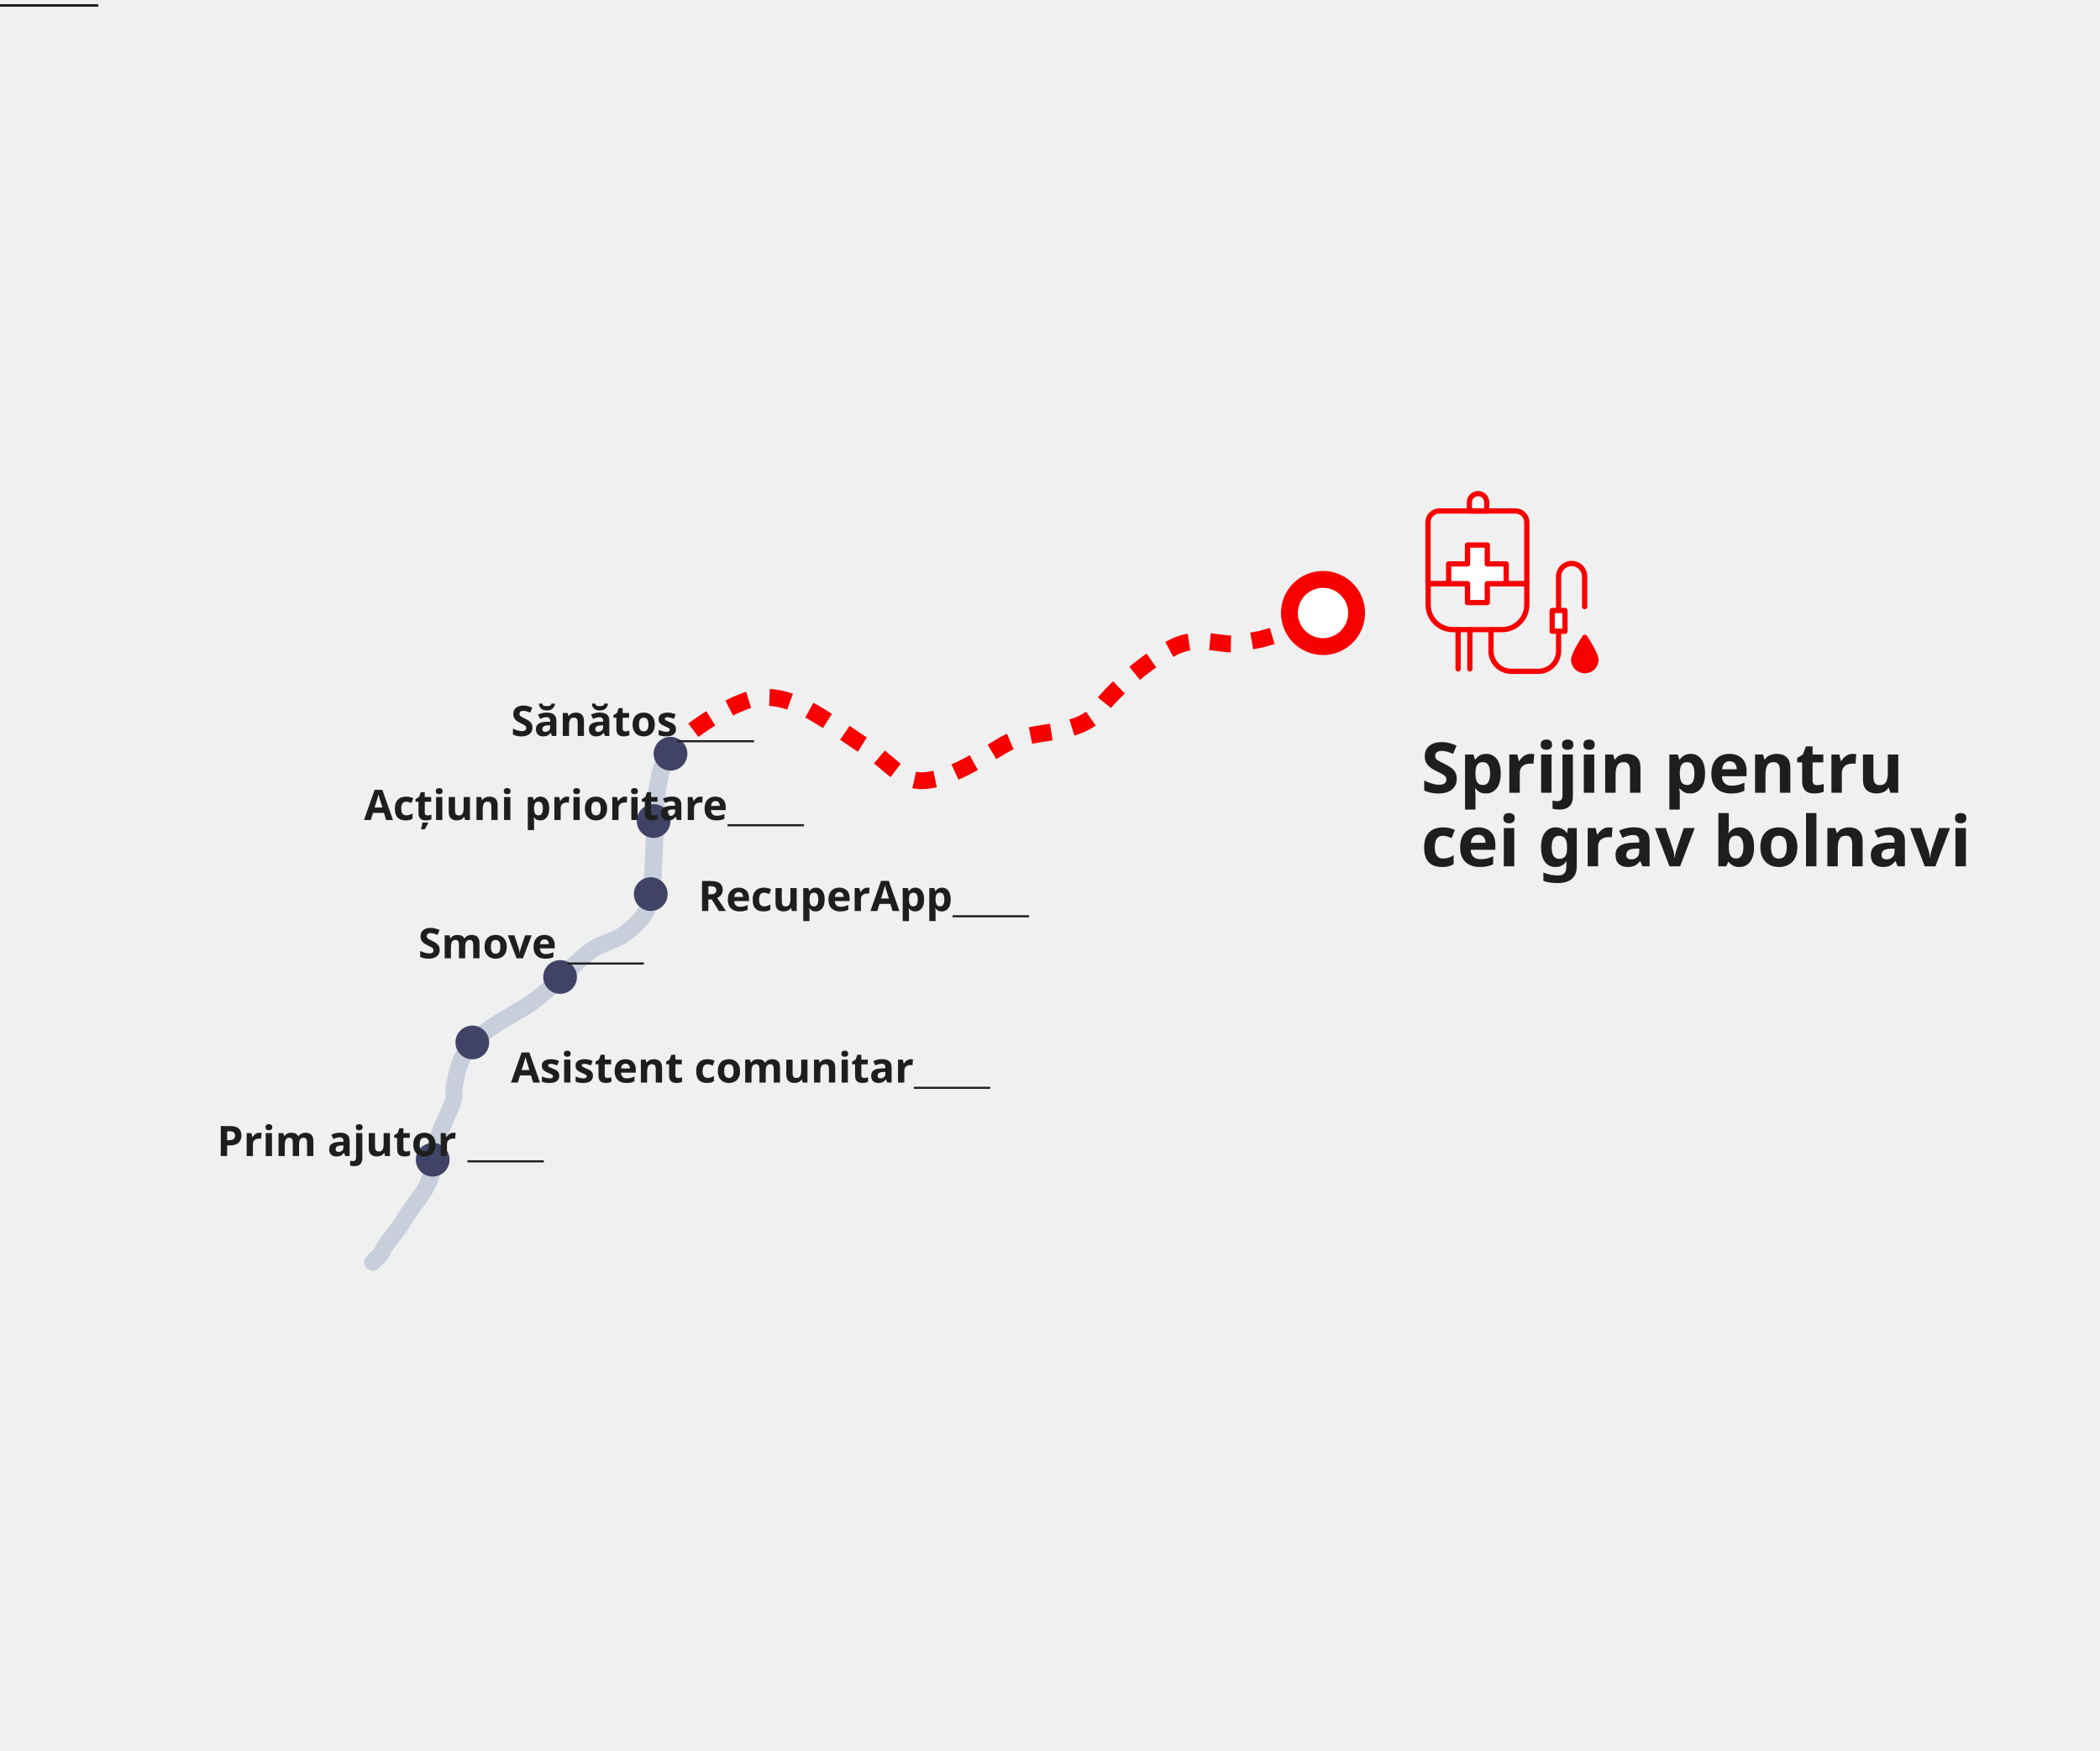
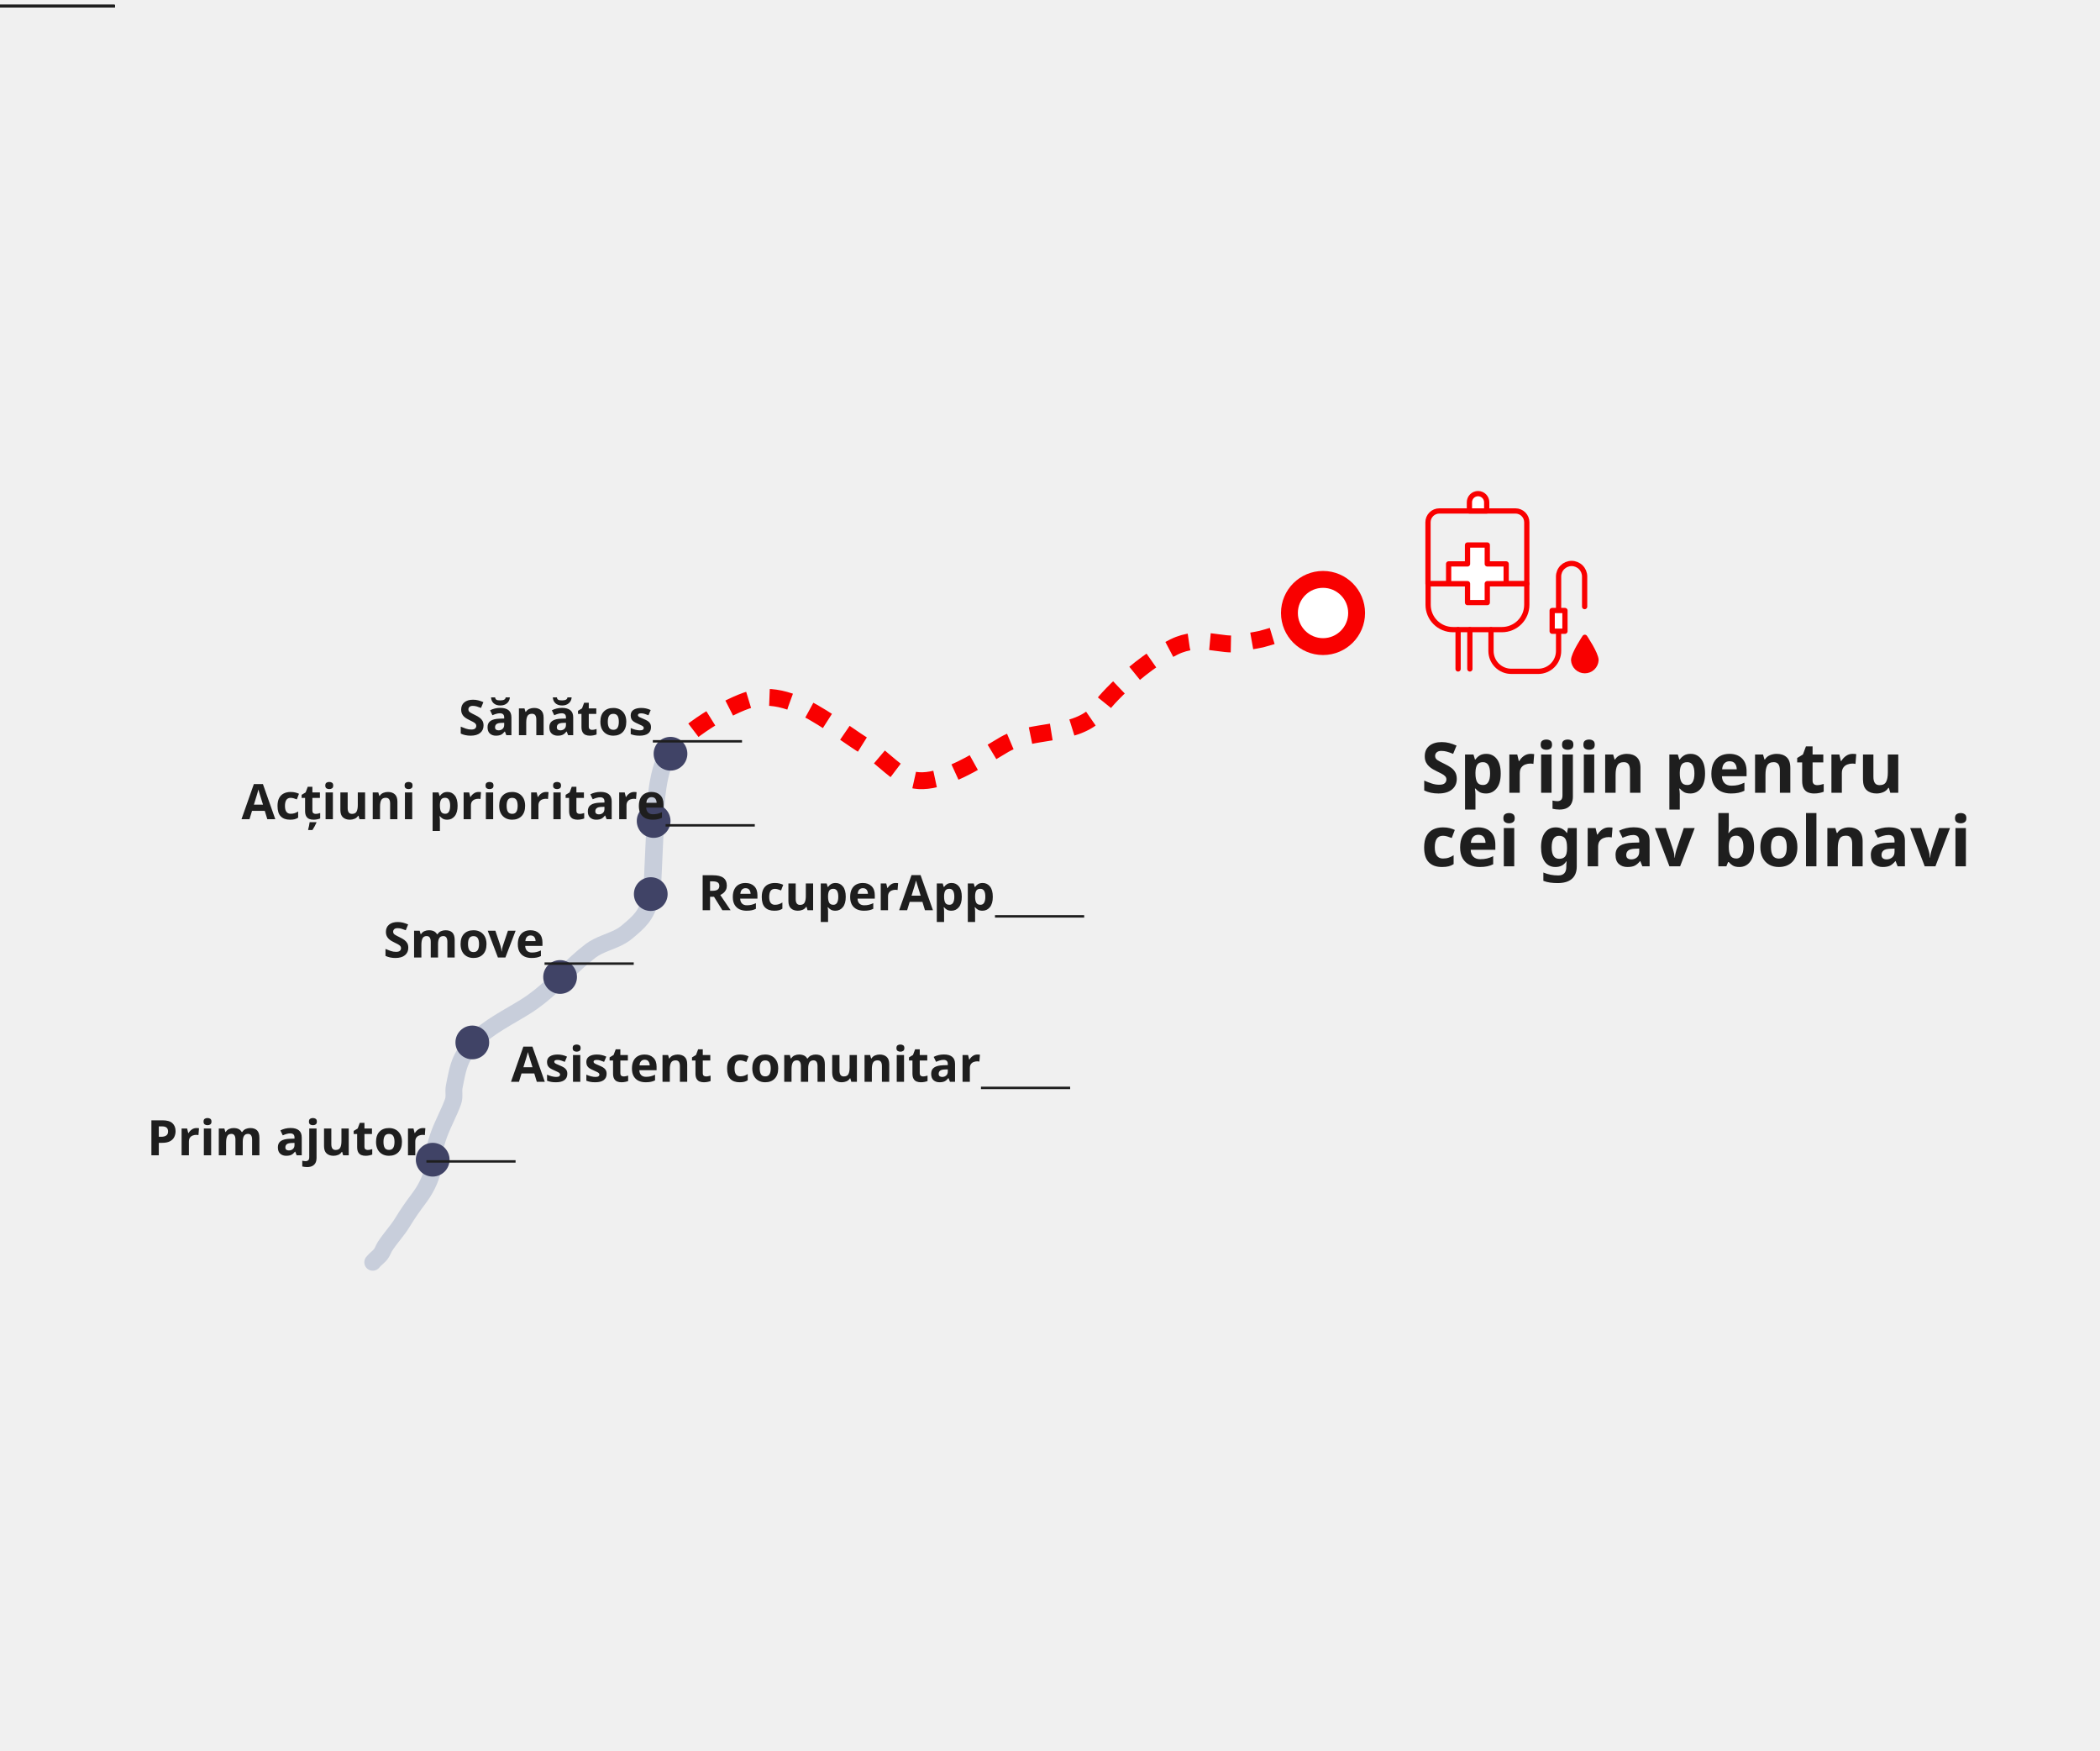
<svg xmlns="http://www.w3.org/2000/svg" width="1200" height="1000" viewBox="0 0 1200 1000" fill="none">
  <g id="segment-health-02-sprijin-pentru-cei-grav-bolnavi">
    <g id="Group 1180">
      <g id="Group 1128">
        <path id="Vector 1" d="M372.5 512.5L374.5 468.5C374.333 459.667 375.7 439.4 382.5 429" stroke="#C8CEDB" stroke-width="10" />
        <path id="Vector" d="M247.717 660.03C247.435 662.78 247.769 665.504 247.203 668.279C246.073 673.958 242.989 679.817 239.34 684.648C235.896 689.222 232.916 693.488 229.96 698.345C226.979 703.253 223.048 707.262 219.99 712.042C219.219 713.224 218.679 714.92 217.883 716.05C216.341 718.235 214.619 719.057 213 721.113" stroke="#C8CEDB" stroke-width="9.641" stroke-miterlimit="10" stroke-linecap="round" stroke-linejoin="round" />
        <path id="Vector_2" d="M270.869 595.067C267.914 598.125 265.396 601.568 263.571 605.551C261.49 610.074 260.565 615.83 259.562 620.79C258.971 623.745 259.948 626.366 258.843 629.45C256.633 635.591 253.318 641.502 251.031 647.644C249.772 650.984 248.692 654.813 247.973 658.308C247.844 658.873 247.767 659.464 247.716 660.03" stroke="#C8CEDB" stroke-width="9.641" stroke-miterlimit="10" stroke-linecap="round" stroke-linejoin="round" />
        <path id="Vector_3" d="M371.5 514C369.316 522.994 365.334 526.583 358.087 532.597C354.412 535.655 349.838 537.171 345.444 538.969C342.617 540.126 339.842 541.385 337.401 543.261C326.813 551.381 318.693 561.121 308.26 569.395C305.793 571.348 303.223 573.198 300.448 574.946C290.683 581.088 279.093 586.587 270.87 595.093" stroke="#C8CEDB" stroke-width="9.641" stroke-miterlimit="10" stroke-linecap="round" stroke-linejoin="round" />
        <path id="Vector_4" d="M379.442 434.278C387.614 420.479 412.232 405.266 426.571 400.229C441.373 395.038 456.124 401.437 469.769 409.943C478.712 415.519 487.192 421.995 494.901 426.672C497.933 428.522 501.402 431.452 504.949 434.484C510.396 439.109 516.05 443.915 520.701 445.251C526.329 446.87 532.985 445.791 539.794 443.427C552.566 438.981 565.903 429.91 573.946 425.31C589.75 416.29 612.749 420.967 626.395 408.041C628.682 405.883 629.684 403.056 631.714 400.717C635.928 395.809 644.974 386.764 655.741 378.9C660.547 375.405 665.686 372.142 670.903 369.572C685.961 362.171 698.784 369.726 708.061 367.465C709.937 367.002 718.083 365.743 720.678 365.126C723.531 364.433 736.611 360.527 746.813 357.006" stroke="#F90000" stroke-width="9.641" stroke-miterlimit="10" stroke-linejoin="round" stroke-dasharray="12.05 12.05" />
        <path id="Vector_5" d="M756.012 369.392C766.614 369.392 775.208 360.798 775.208 350.196C775.208 339.594 766.614 331 756.012 331C745.411 331 736.816 339.594 736.816 350.196C736.816 360.798 745.411 369.392 756.012 369.392Z" fill="white" stroke="#F90000" stroke-width="9.641" stroke-miterlimit="10" stroke-linecap="round" stroke-linejoin="round" />
        <path id="Vector_6" d="M247.255 672.159C252.577 672.159 256.891 667.845 256.891 662.523C256.891 657.2 252.577 652.886 247.255 652.886C241.933 652.886 237.618 657.2 237.618 662.523C237.618 667.845 241.933 672.159 247.255 672.159Z" fill="#404366" />
        <path id="Vector_7" d="M269.893 605.166C275.215 605.166 279.53 600.852 279.53 595.53C279.53 590.208 275.215 585.893 269.893 585.893C264.571 585.893 260.257 590.208 260.257 595.53C260.257 600.852 264.571 605.166 269.893 605.166Z" fill="#404366" />
        <path id="Vector_8" d="M320.055 567.776C325.378 567.776 329.692 563.462 329.692 558.14C329.692 552.818 325.378 548.503 320.055 548.503C314.733 548.503 310.419 552.818 310.419 558.14C310.419 563.462 314.733 567.776 320.055 567.776Z" fill="#404366" />
        <path id="Vector_9" d="M371.863 520.416C377.185 520.416 381.5 516.102 381.5 510.78C381.5 505.458 377.185 501.143 371.863 501.143C366.541 501.143 362.227 505.458 362.227 510.78C362.227 516.102 366.541 520.416 371.863 520.416Z" fill="#404366" />
        <path id="Vector_10" d="M373.506 478.658C378.828 478.658 383.142 474.343 383.142 469.021C383.142 463.699 378.828 459.385 373.506 459.385C368.184 459.385 363.869 463.699 363.869 469.021C363.869 474.343 368.184 478.658 373.506 478.658Z" fill="#404366" />
        <path id="Vector_11" d="M383.143 440.24C388.465 440.24 392.78 435.925 392.78 430.603C392.78 425.281 388.465 420.967 383.143 420.967C377.821 420.967 373.507 425.281 373.507 430.603C373.507 435.925 377.821 440.24 383.143 440.24Z" fill="#404366" />
      </g>
      <text id="Sprijin pentru cei grav bolnavi" fill="#1E1E1E" xml:space="preserve" style="white-space: pre" font-family="Titillium Web" font-size="40" font-weight="600" letter-spacing="0px">
-         <tspan x="812" y="452.9">Sprijin pentru 
- </tspan>
-         <tspan x="812" y="494.9">cei- grav bolnavi</tspan>
+         <tspan x="812" y="452.9">Sprijin pentru</tspan>
+         <tspan x="812" y="494.9">cei grav bolnavi</tspan>
      </text>
-       <text class="btn-project" cursor="pointer" text-decoration="underline" projectid="1" id="Prim ajutor" fill="#1E1E1E" xml:space="preserve" style="white-space: pre" font-family="Titillium Web" font-size="24" font-weight="600" letter-spacing="0px">
-         <tspan x="124" y="660.45">Prim ajutor- </tspan>
+       <text class="btn-project" cursor="pointer" text-decoration="underline" projectid="1" id="Prim ajutor" fill="#1E1E1E" xml:space="preserve" style="white-space: pre" font-family="Titillium Web" font-size="28" font-weight="600" letter-spacing="0px">
+         <tspan x="84" y="660">Prim ajutor</tspan>
      </text>
      <g id="icon-sprijin-pentru-cei-grav-bolnavi 1">
        <path id="Vector_12" d="M872.455 333.473V345.519C872.455 349.278 870.962 352.883 868.304 355.541C865.646 358.199 862.041 359.692 858.282 359.692H830.243C826.484 359.692 822.879 358.199 820.221 355.541C817.564 352.883 816.07 349.278 816.07 345.519V333.473H872.455Z" stroke="#F90000" stroke-width="3" stroke-linecap="round" stroke-linejoin="round" />
        <path id="Vector_13" d="M872.455 298.371V333.472H816V298.371C816 296.654 816.682 295.008 817.896 293.794C819.109 292.58 820.756 291.898 822.472 291.898H866.007C867.719 291.905 869.359 292.589 870.568 293.802C871.777 295.016 872.455 296.658 872.455 298.371Z" stroke="#F90000" stroke-width="3" stroke-linecap="round" stroke-linejoin="round" />
        <path id="Vector_14" d="M849.875 322.154H860.67V333.446H849.875V344.24H838.584V333.446H827.789V322.154H838.584V311.359H849.875V322.154Z" fill="white" stroke="#F90000" stroke-width="3" stroke-linecap="round" stroke-linejoin="round" />
        <path id="Vector_15" d="M844.605 282C845.253 282 845.895 282.128 846.494 282.376C847.093 282.624 847.637 282.988 848.096 283.446C848.554 283.904 848.918 284.449 849.166 285.048C849.414 285.647 849.542 286.289 849.542 286.937V291.897H839.668V286.961C839.665 286.31 839.79 285.666 840.037 285.064C840.284 284.462 840.647 283.915 841.106 283.454C841.564 282.993 842.11 282.628 842.71 282.378C843.311 282.128 843.955 282 844.605 282Z" fill="white" stroke="#F90000" stroke-width="3" stroke-linecap="round" stroke-linejoin="round" />
        <path id="Vector_16" d="M839.926 359.738V382.155" stroke="#F90000" stroke-width="3" stroke-linecap="round" stroke-linejoin="round" />
        <path id="Vector_17" d="M833.195 359.738V382.155" stroke="#F90000" stroke-width="3" stroke-linecap="round" stroke-linejoin="round" />
        <path id="Vector_18" d="M852 359.74V371.882C851.997 373.412 852.296 374.928 852.88 376.342C853.464 377.756 854.322 379.041 855.404 380.123C856.486 381.205 857.771 382.063 859.185 382.647C860.6 383.231 862.115 383.53 863.646 383.527H879.07C882.142 383.502 885.08 382.264 887.244 380.083C889.407 377.902 890.621 374.954 890.621 371.882V329.363C890.621 327.387 891.404 325.492 892.799 324.093C894.194 322.694 896.086 321.905 898.062 321.898C900.038 321.905 901.93 322.694 903.325 324.093C904.72 325.492 905.503 327.387 905.503 329.363V346.536" stroke="#F90000" stroke-width="3" stroke-linecap="round" stroke-linejoin="round" />
        <path id="Vector_19" d="M894.256 348.777H886.957V360.612H894.256V348.777Z" fill="white" stroke="#F90000" stroke-width="3" stroke-linecap="round" stroke-linejoin="round" />
        <path id="Vector_20" d="M912.002 377.149C911.903 378.776 911.187 380.304 909.999 381.422C908.812 382.539 907.243 383.161 905.612 383.161C903.982 383.161 902.413 382.539 901.225 381.422C900.038 380.304 899.321 378.776 899.223 377.149C899.223 373.606 905.6 364.086 905.6 364.086C905.6 364.086 912.002 373.606 912.002 377.149Z" fill="#F90000" stroke="#F90000" stroke-width="3" stroke-linecap="round" stroke-linejoin="round" />
      </g>
-       <text class="btn-project" cursor="pointer" text-decoration="underline" projectid="2" id="Asistent comunitar" fill="#1E1E1E" xml:space="preserve" style="white-space: pre" font-family="Titillium Web" font-size="24" font-weight="600" letter-spacing="0px">
-         <tspan x="292" y="618.45">Asistent comunitar</tspan>
+       <text class="btn-project" cursor="pointer" text-decoration="underline" projectid="2" id="Asistent comunitar" fill="#1E1E1E" xml:space="preserve" style="white-space: pre" font-family="Titillium Web" font-size="28" font-weight="600" letter-spacing="0px">
+         <tspan x="292" y="618">Asistent comunitar</tspan>
      </text>
-       <text class="btn-project" cursor="pointer" text-decoration="underline" projectid="3" id="Smove" fill="#1E1E1E" xml:space="preserve" style="white-space: pre" font-family="Titillium Web" font-size="24" font-weight="600" letter-spacing="0px">
-         <tspan x="239" y="547.45">Smove- </tspan>
+       <text class="btn-project" cursor="pointer" text-decoration="underline" projectid="3" id="Smove" fill="#1E1E1E" xml:space="preserve" style="white-space: pre" font-family="Titillium Web" font-size="28" font-weight="600" letter-spacing="0px">
+         <tspan x="219" y="547">Smove</tspan>
      </text>
-       <text class="btn-project" cursor="pointer" text-decoration="underline" projectid="4" id="RecuperApp" fill="#1E1E1E" xml:space="preserve" style="white-space: pre" font-family="Titillium Web" font-size="24" font-weight="600" letter-spacing="0px">
-         <tspan x="399" y="520.45">RecuperApp</tspan>
+       <text class="btn-project" cursor="pointer" text-decoration="underline" projectid="4" id="RecuperApp" fill="#1E1E1E" xml:space="preserve" style="white-space: pre" font-family="Titillium Web" font-size="28" font-weight="600" letter-spacing="0px">
+         <tspan x="399" y="520">RecuperApp</tspan>
      </text>
-       <text class="btn-project" cursor="pointer" text-decoration="underline" projectid="5" id="AcÈiuni prioritare" fill="#1E1E1E" xml:space="preserve" style="white-space: pre" font-family="Titillium Web" font-size="24" font-weight="600" letter-spacing="0px">
-         <tspan x="208" y="468.45">Acțiuni prioritare</tspan>
+       <text class="btn-project" cursor="pointer" text-decoration="underline" projectid="5" id="AcÈiuni prioritare" fill="#1E1E1E" xml:space="preserve" style="white-space: pre" font-family="Titillium Web" font-size="28" font-weight="600" letter-spacing="0px">
+         <tspan x="138" y="468">Acțiuni prioritare</tspan>
      </text>
-       <text class="btn-project" cursor="pointer" text-decoration="underline" projectid="6" id="SÄnÄtos" fill="#1E1E1E" xml:space="preserve" style="white-space: pre" font-family="Titillium Web" font-size="24" font-weight="600" letter-spacing="0px">
-         <tspan x="292" y="420.45">Sănătos</tspan>
+       <text class="btn-project" cursor="pointer" text-decoration="underline" projectid="6" id="SÄnÄtos" fill="#1E1E1E" xml:space="preserve" style="white-space: pre" font-family="Titillium Web" font-size="28" font-weight="600" letter-spacing="0px">
+         <tspan x="262" y="420">Sănătos</tspan>
      </text>
    </g>
  </g>
</svg>
